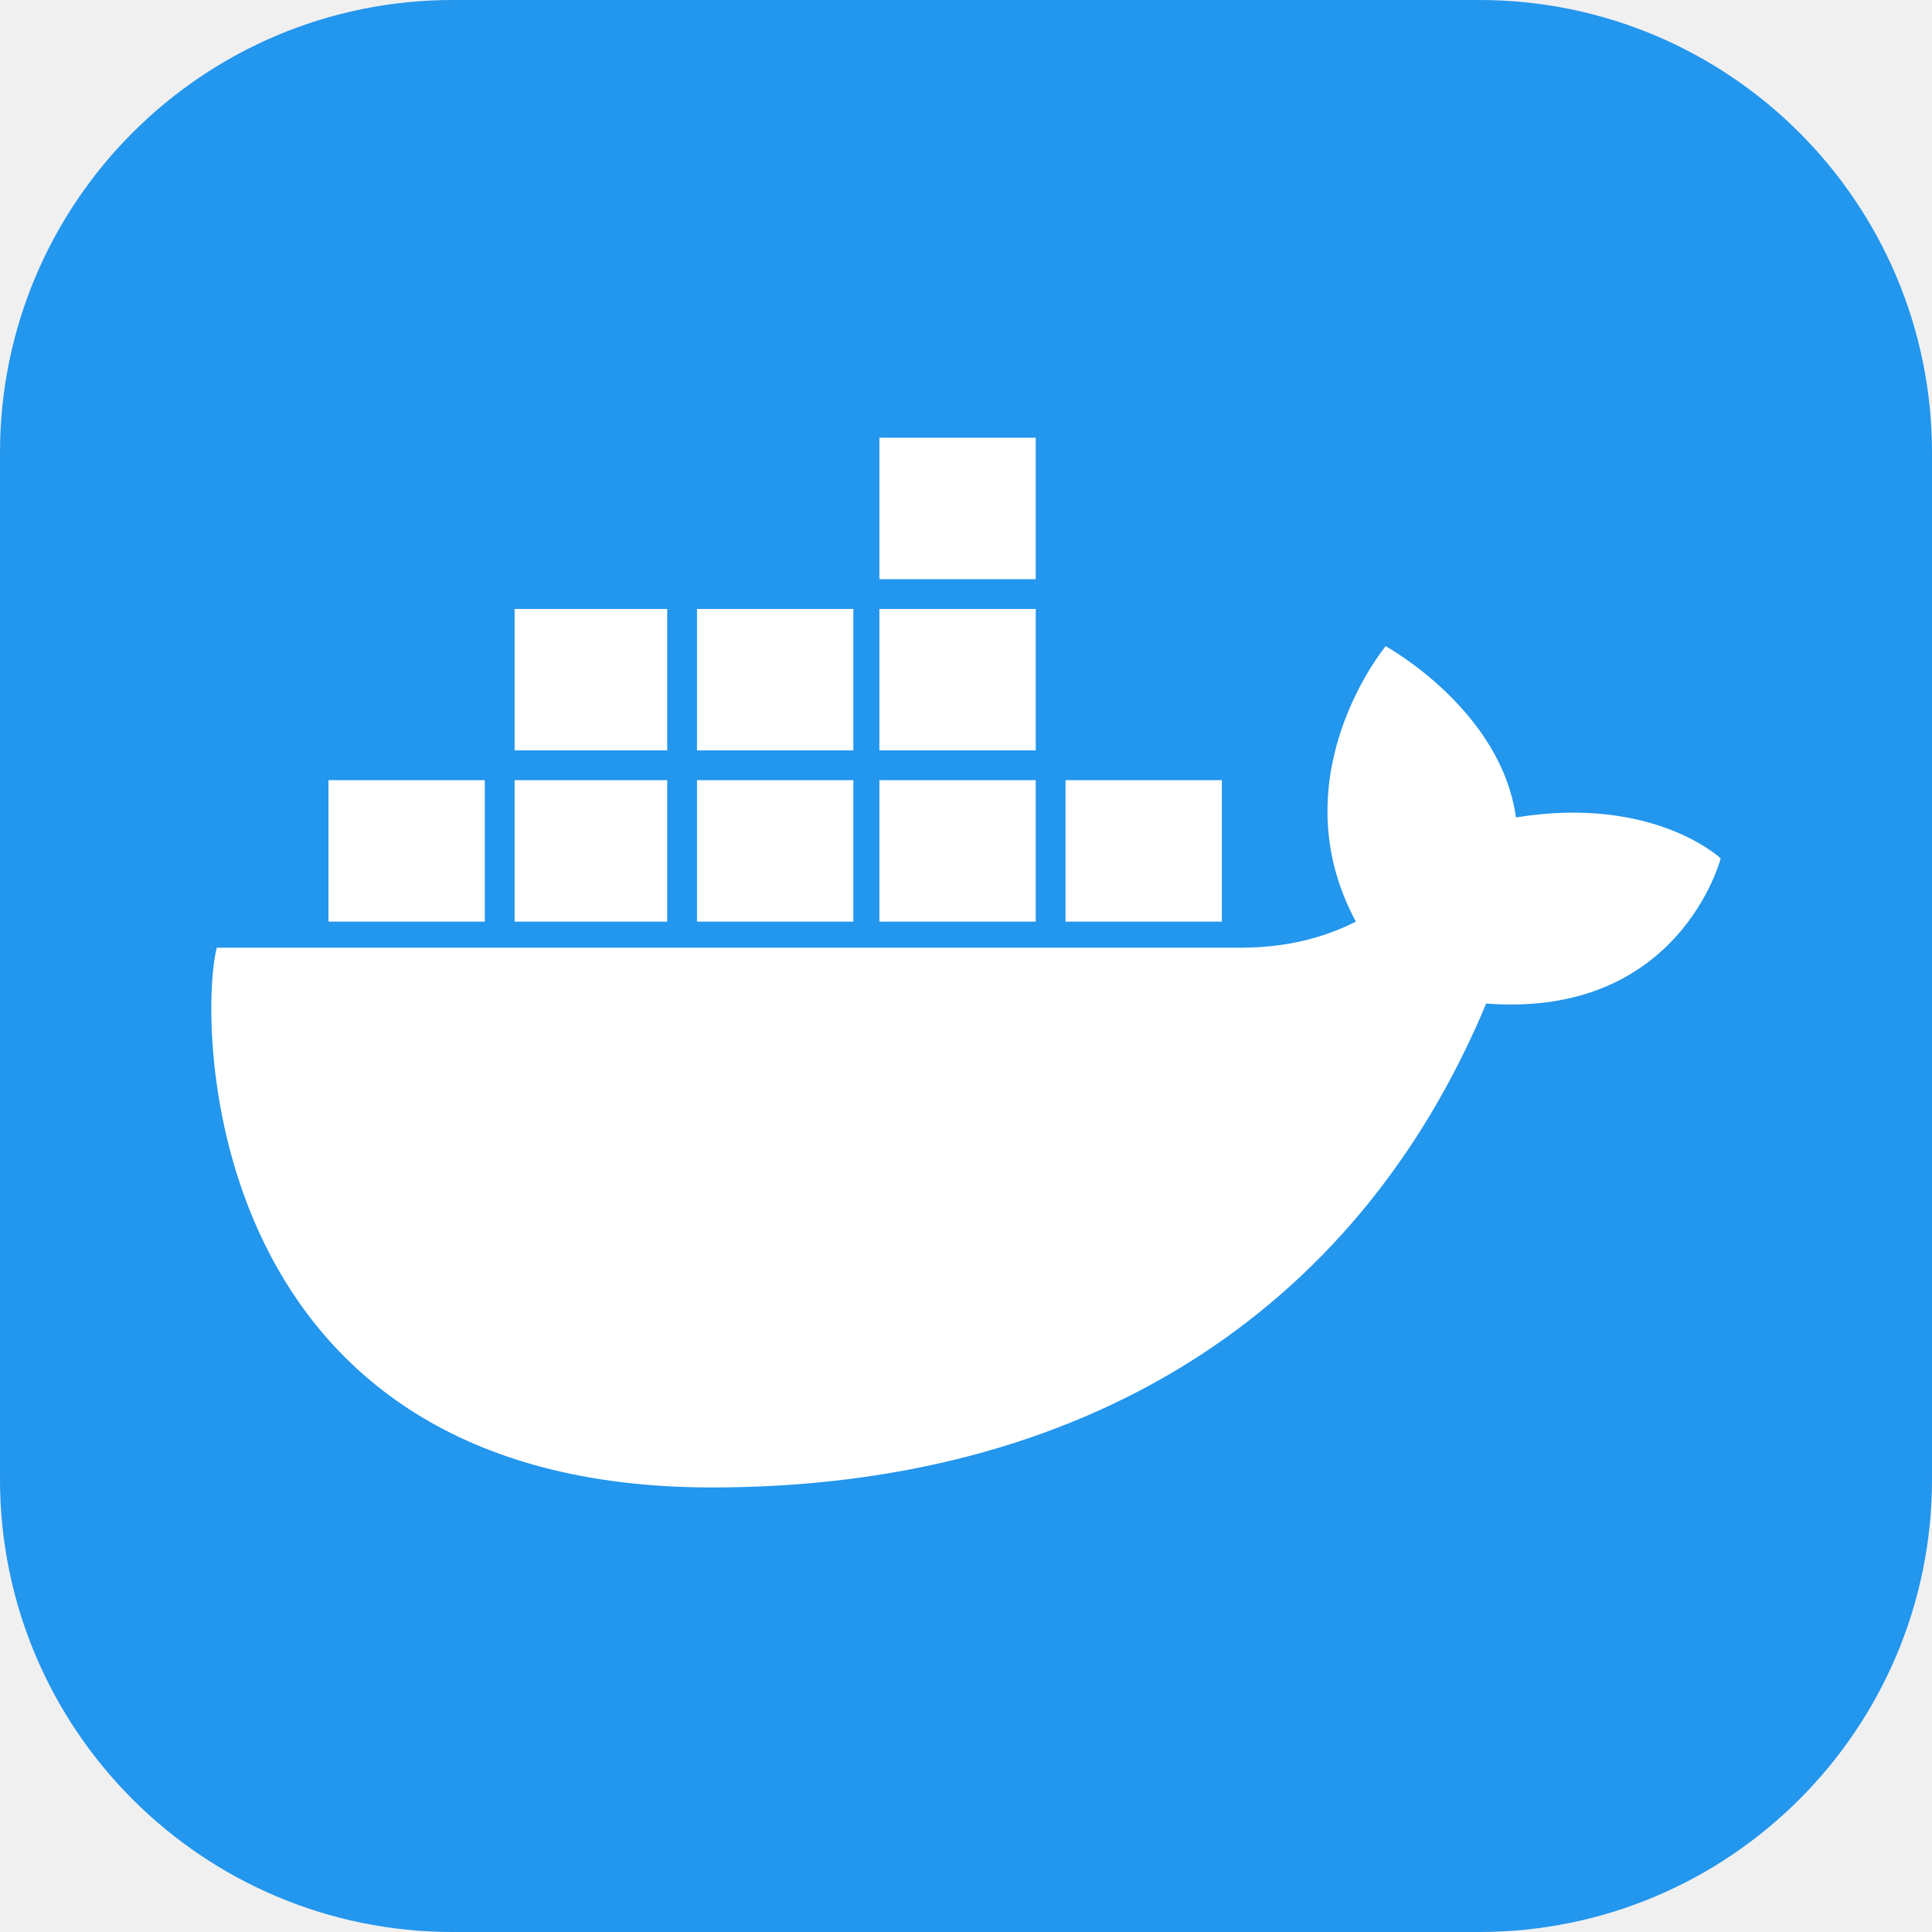
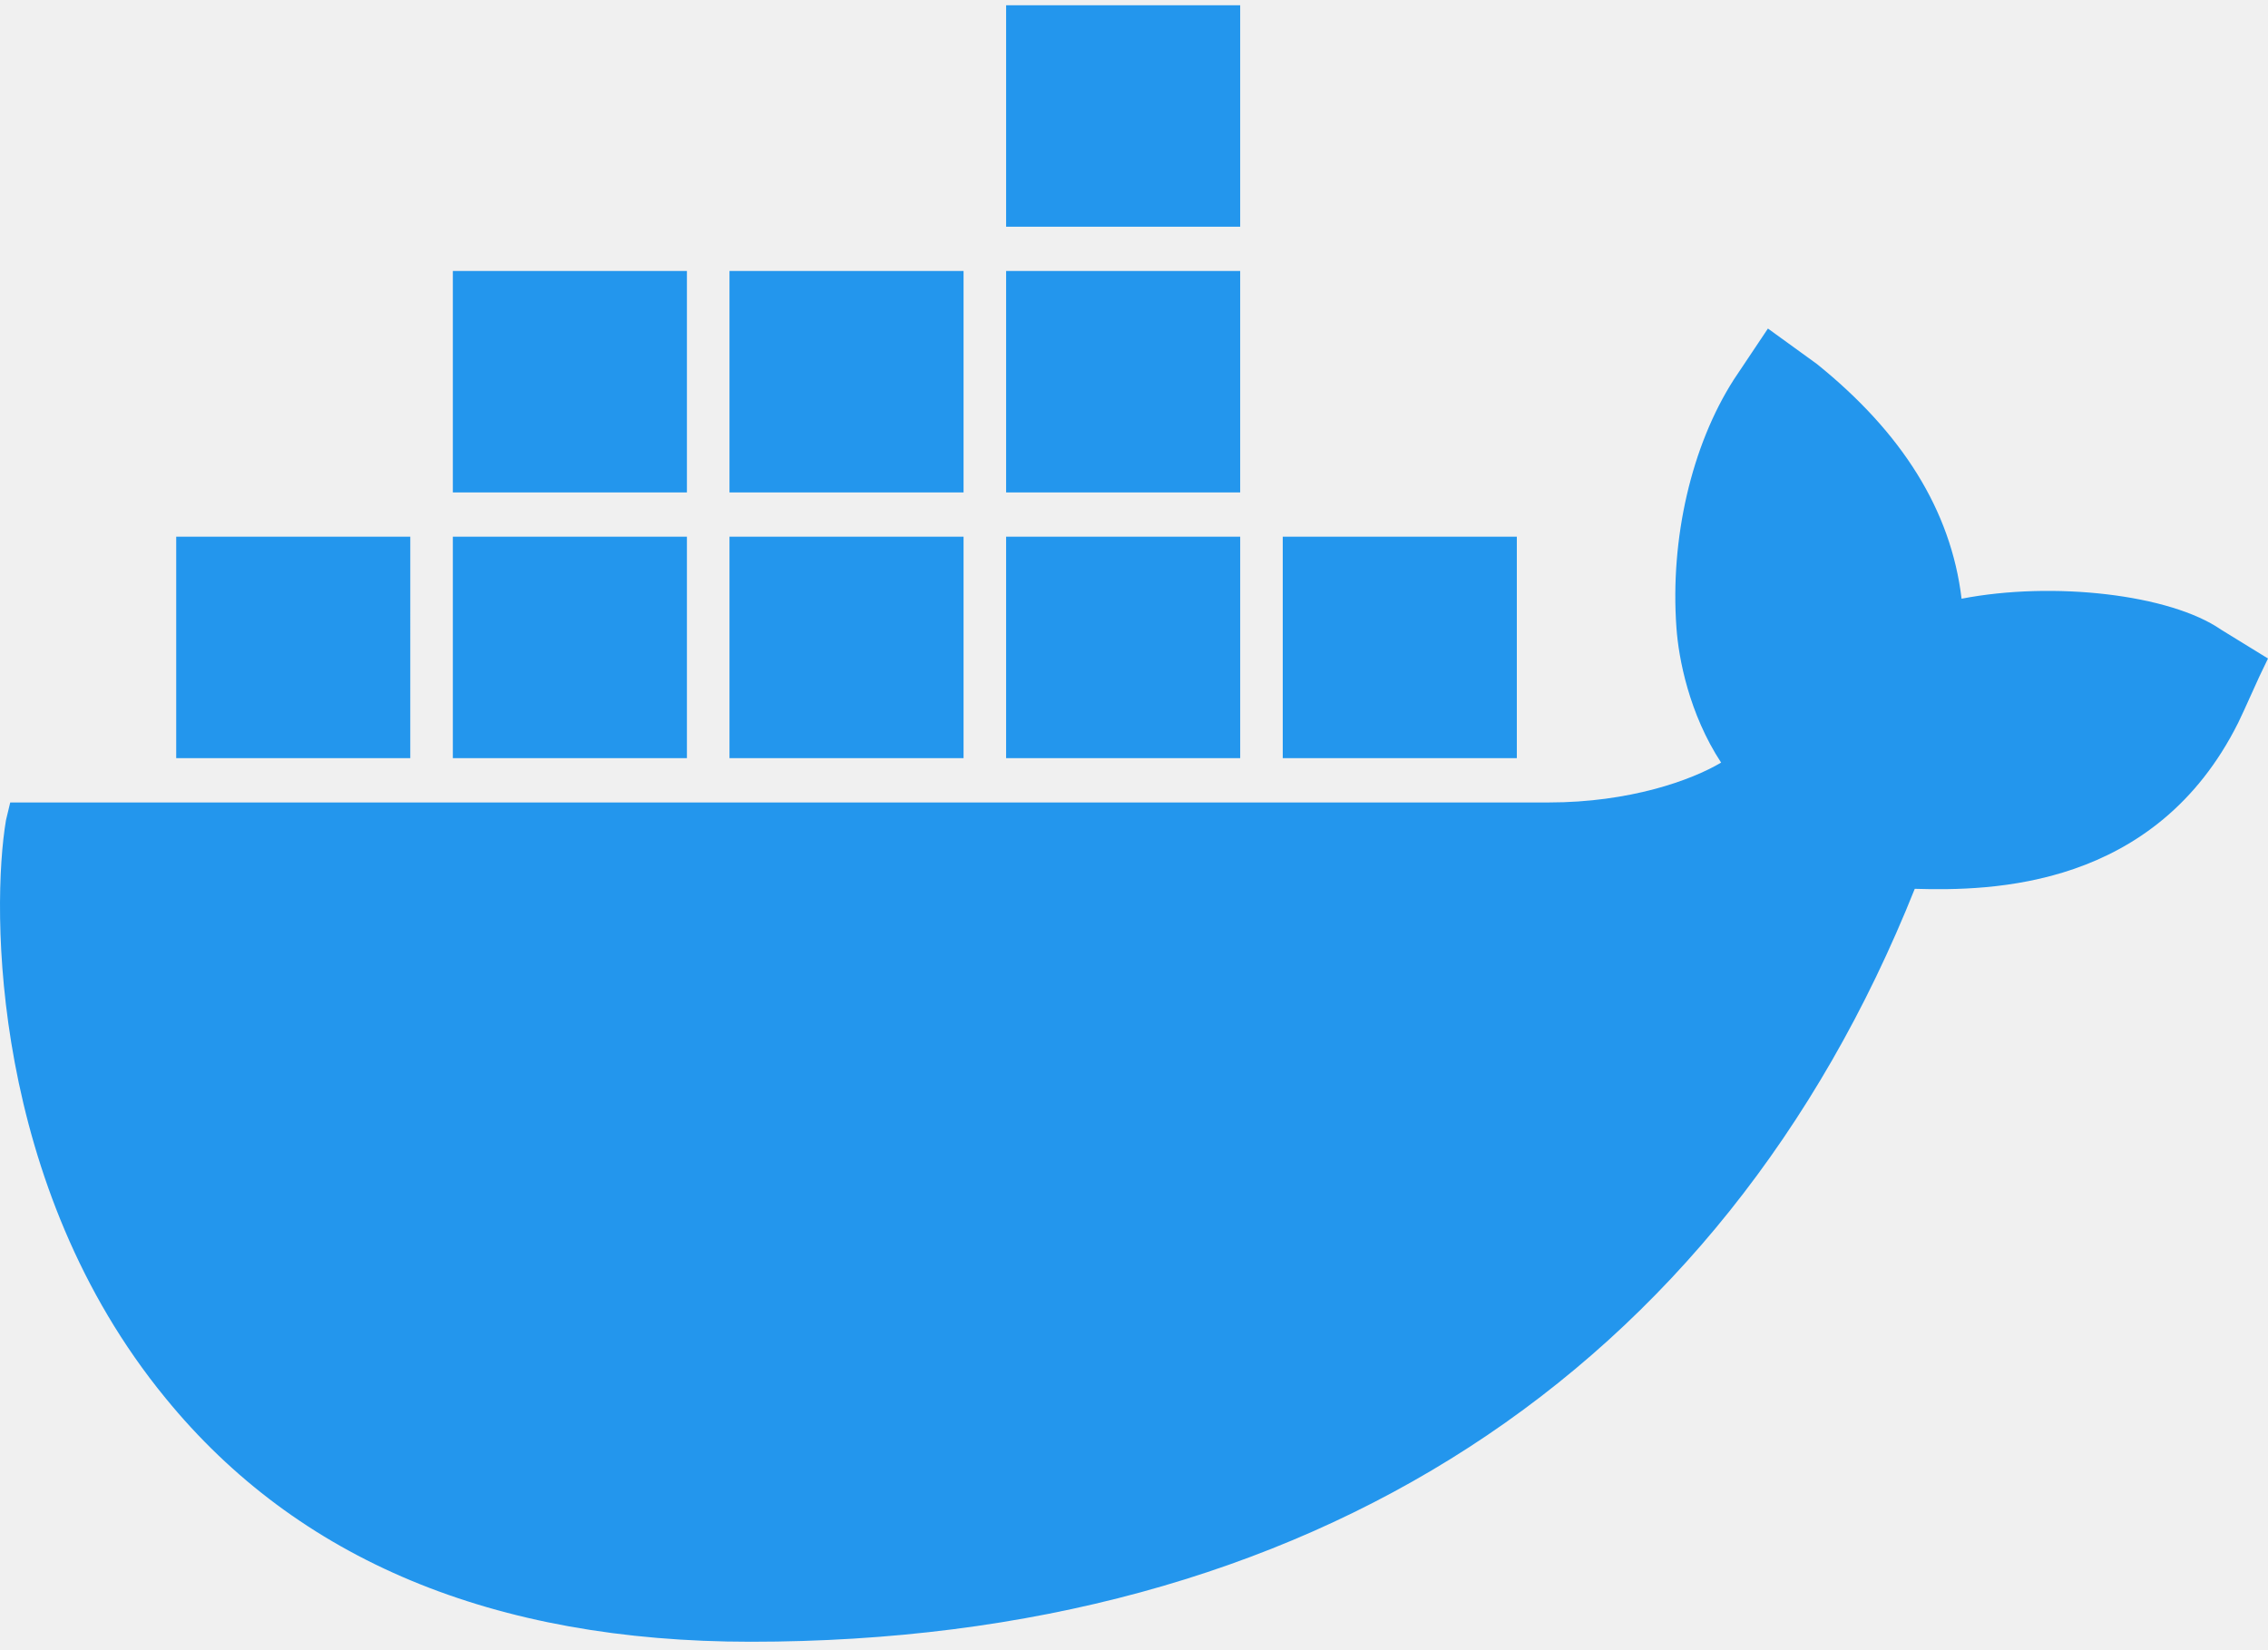
- <svg xmlns="http://www.w3.org/2000/svg" width="256" height="256" fill="none" viewBox="0 0 256 256">
-   <rect width="256" height="256" fill="#2396ED" rx="60" />
-   <path fill="#fff" d="M141.187 122.123H161.904V103.379H141.187V122.123ZM116.525 122.123H137.241V103.379H116.525V122.123ZM92.355 122.123H113.072V103.379H92.355V122.123ZM68.186 122.123H88.409V103.379H68.186V122.123ZM43.523 122.123H64.24V103.379H43.523V122.123ZM68.186 99.433H88.409V80.69H68.186V99.433ZM92.355 99.433H113.072V80.69H92.355V99.433ZM116.525 99.433H137.241V80.69H116.525V99.433ZM116.525 76.744H137.241V58H116.525V76.744ZM228 113.738C228 113.738 219.121 105.352 200.871 108.312C198.898 94.007 183.607 85.622 183.607 85.622C183.607 85.622 169.303 102.886 179.661 122.123C176.702 123.603 171.769 125.576 164.37 125.576H28.726C26.259 134.948 26.259 197.097 94.328 197.097C143.16 197.097 179.661 174.408 196.925 132.974C222.574 134.948 228 113.738 228 113.738Z" />
+ <svg xmlns="http://www.w3.org/2000/svg" width="66" height="48" viewBox="0 0 256 185">
+   <path fill="#2396ed" d="M250.716 70.497c-5.765-4-18.976-5.5-29.304-3.5c-1.2-10-6.725-18.749-16.333-26.499l-5.524-4l-3.844 5.75c-4.803 7.5-7.205 18-6.485 28c.24 3.499 1.441 9.749 5.044 15.249c-3.362 2-10.328 4.5-19.455 4.5H1.155l-.48 2c-1.682 9.999-1.682 41.248 18.014 65.247c14.892 18.249 36.99 27.499 66.053 27.499c62.93 0 109.528-30.25 131.386-84.997c8.647.25 27.142 0 36.51-18.75c.24-.5.72-1.5 2.401-5.249l.961-2zM139.986 0h-26.42v24.999h26.42zm0 29.999h-26.42v24.999h26.42zm-31.225 0h-26.42v24.999h26.42zm-31.225 0H51.115v24.999h26.421zM46.311 59.998H19.89v24.999h26.42zm31.225 0H51.115v24.999h26.421zm31.225 0h-26.42v24.999h26.42zm31.226 0h-26.422v24.999h26.422zm31.225 0H144.79v24.999h26.422z" />
</svg>
